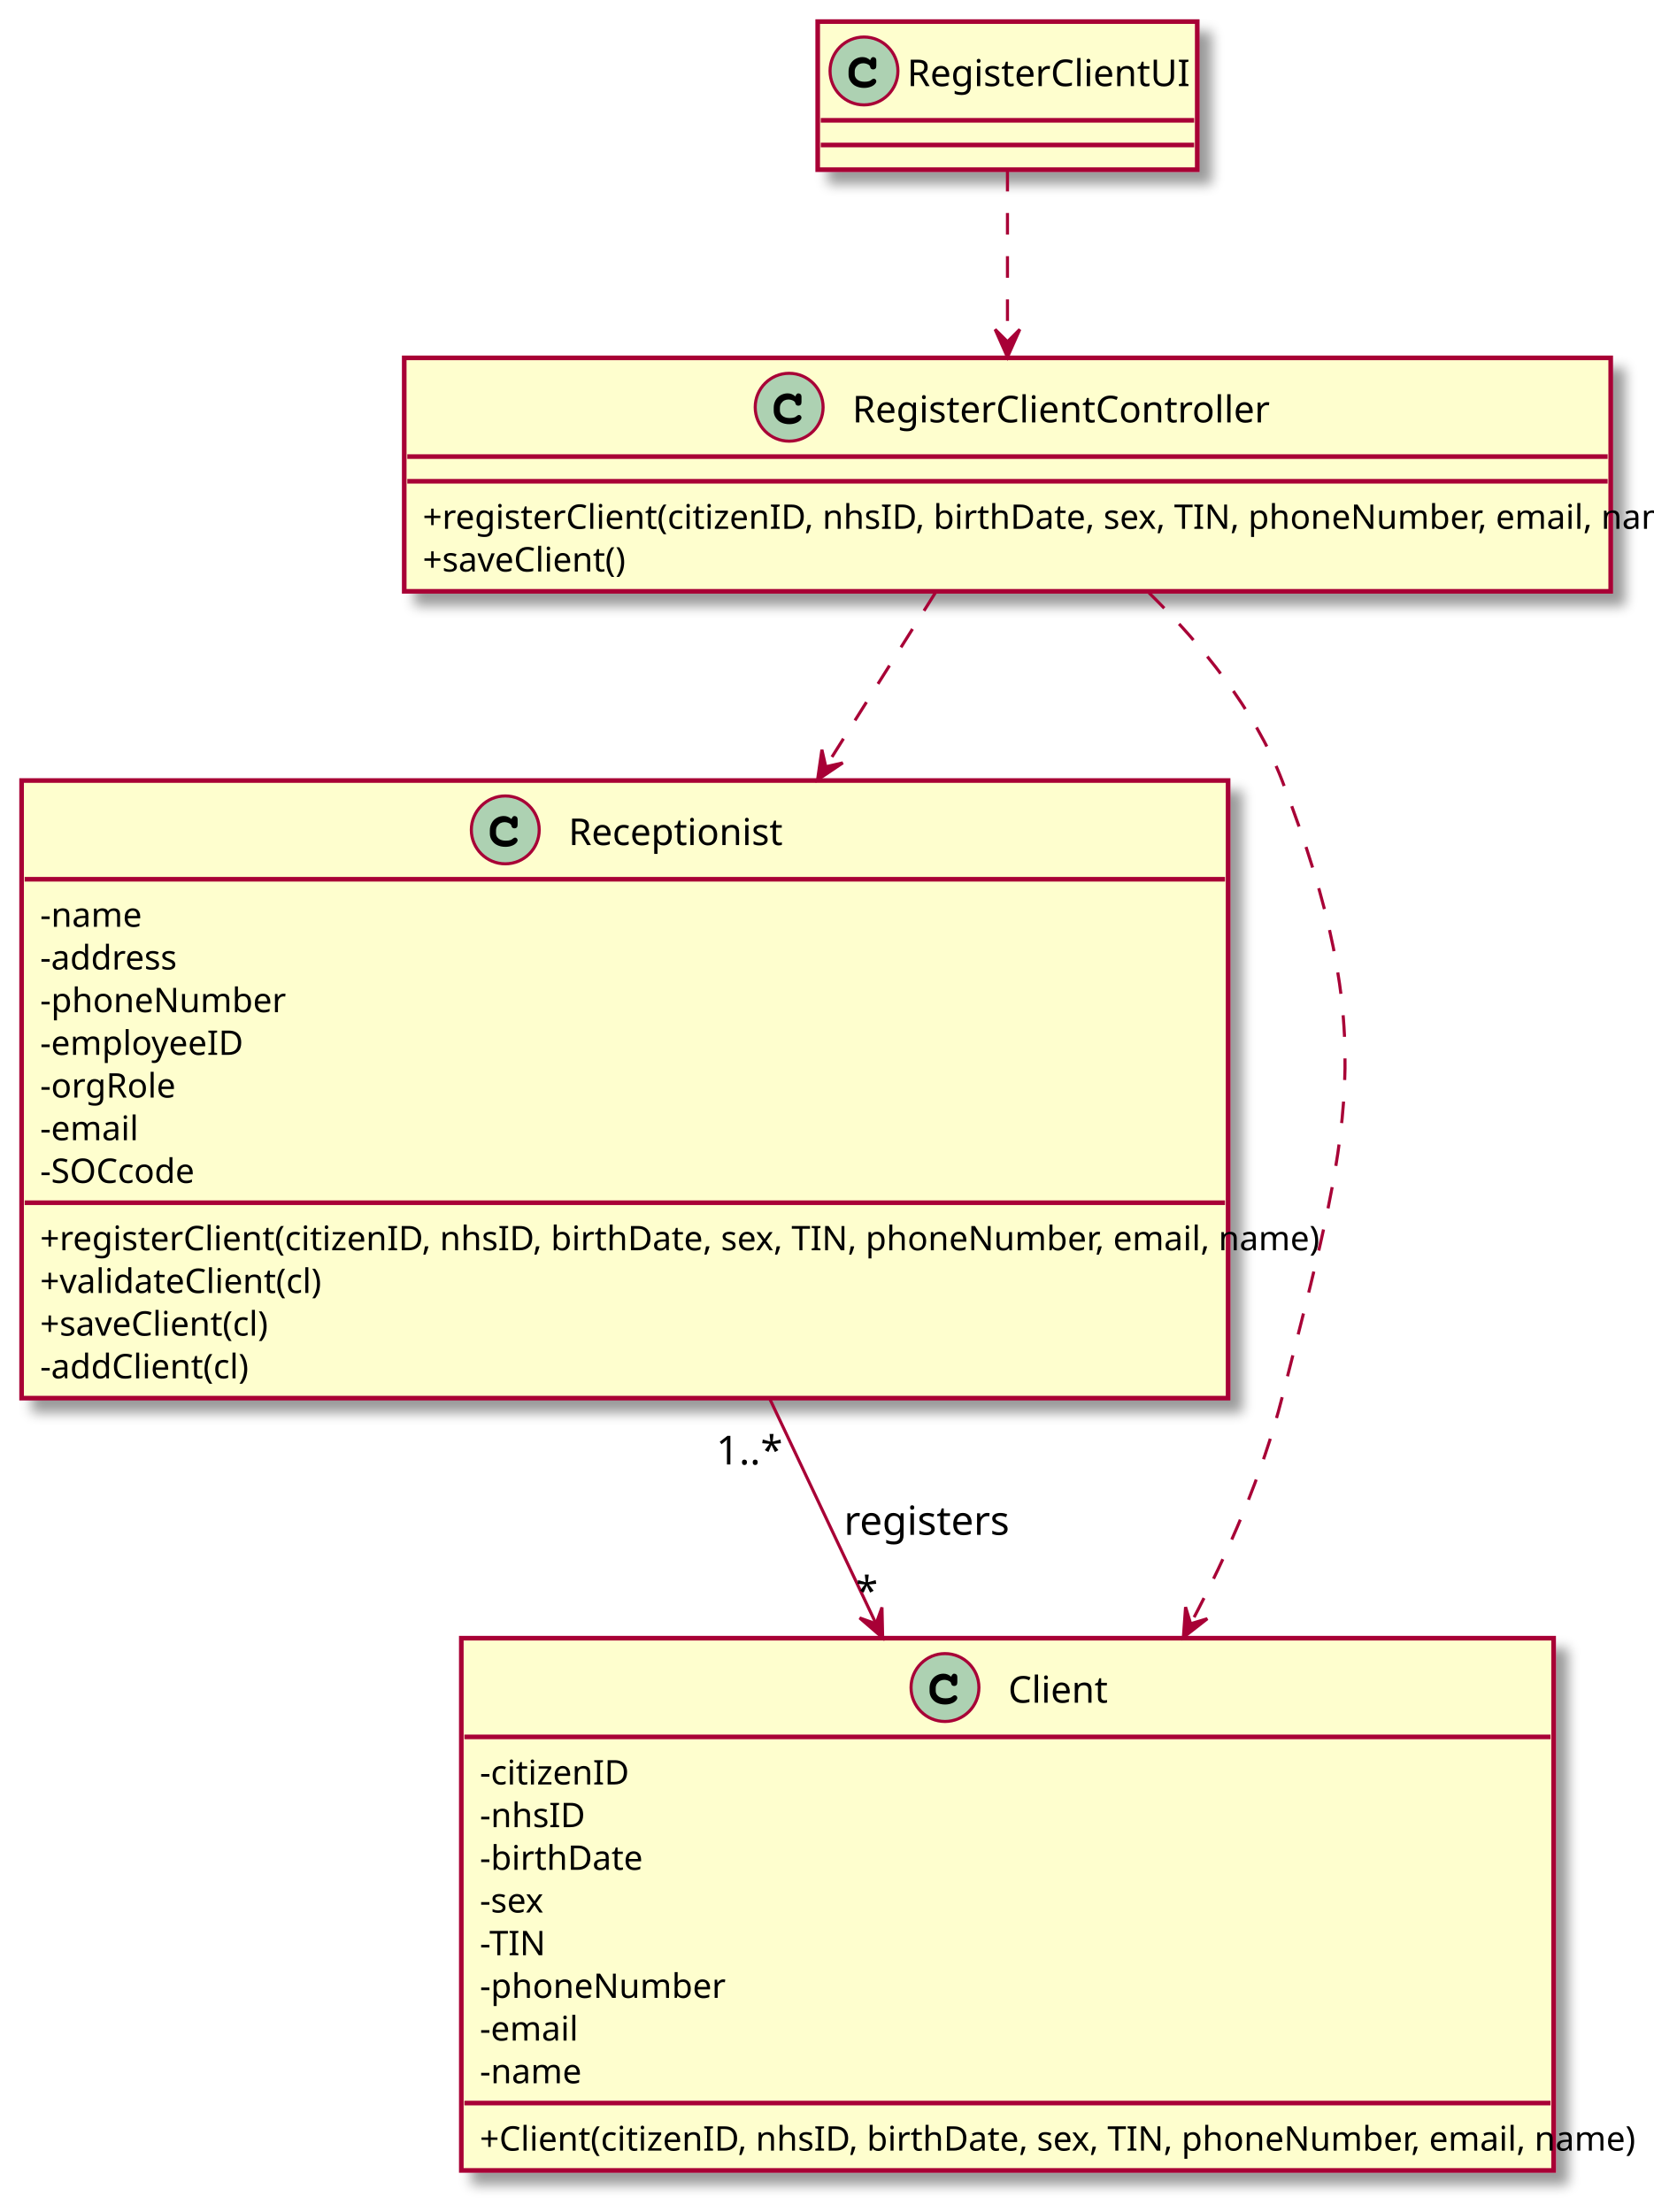
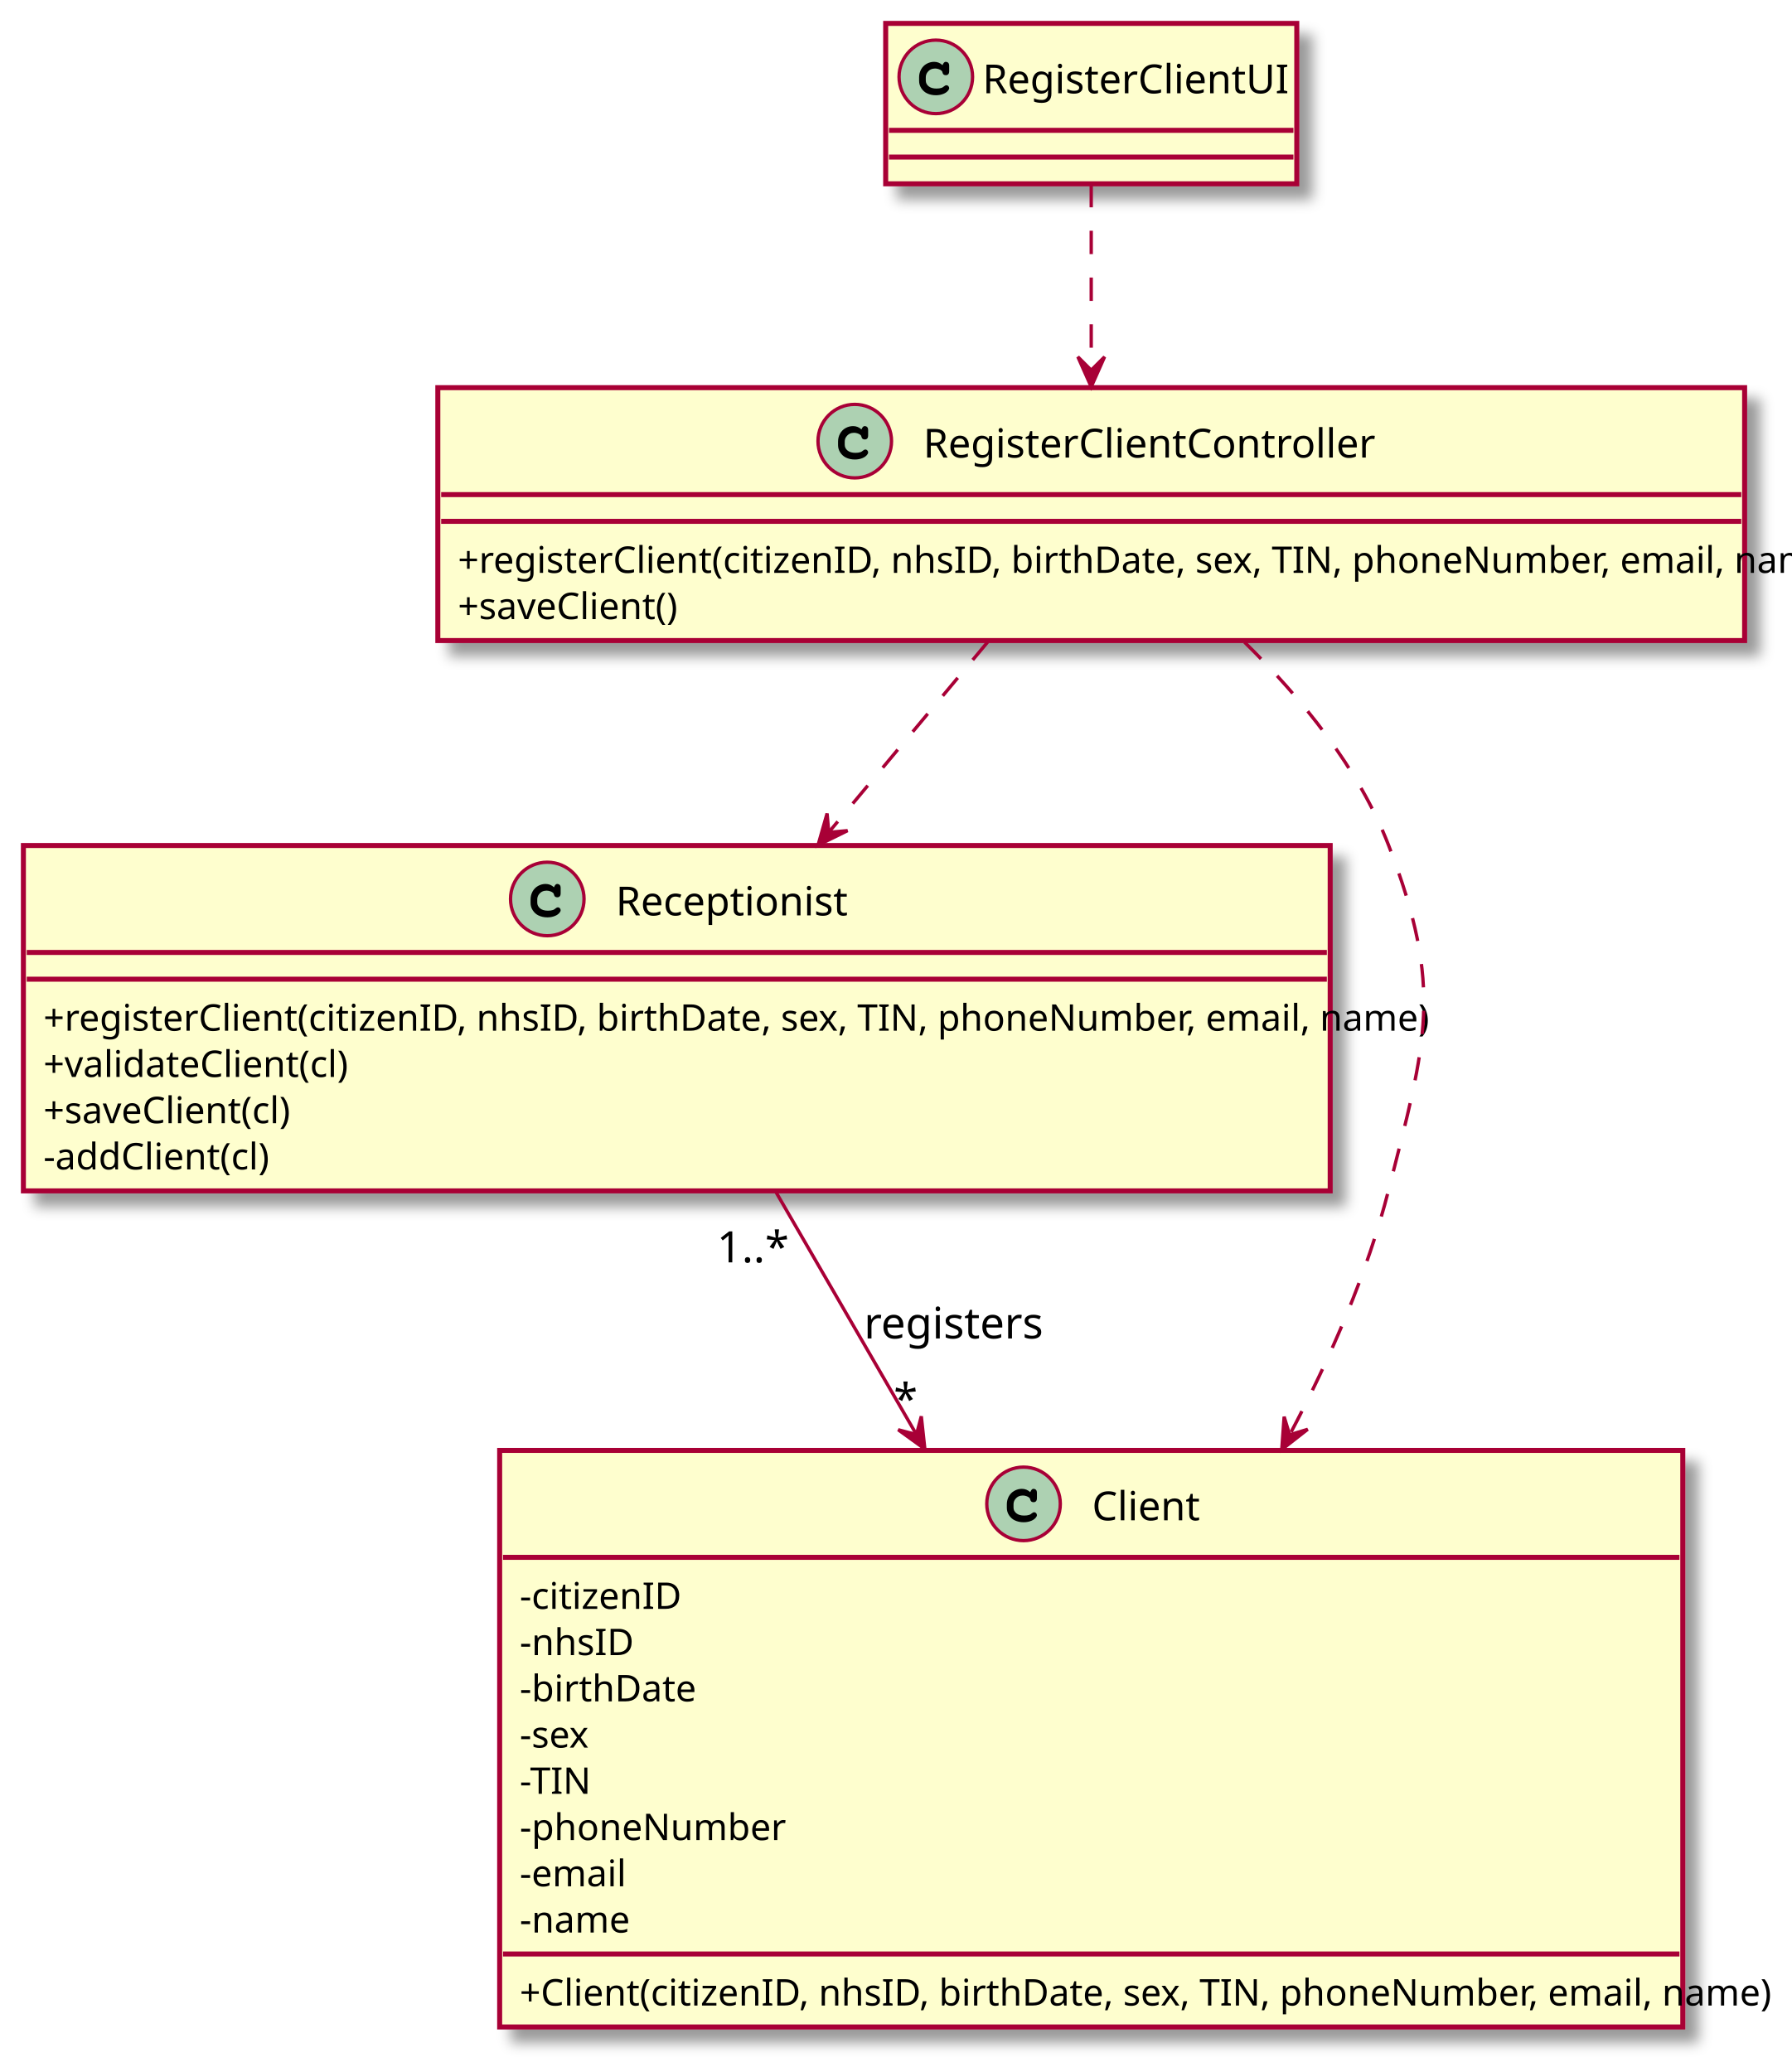
- <svg xmlns="http://www.w3.org/2000/svg" contentScriptType="application/ecmascript" contentStyleType="text/css" height="717px" preserveAspectRatio="none" style="width:536px;height:717px;" version="1.1" viewBox="0 0 536 717" width="536px" zoomAndPan="magnify">
+ <svg xmlns="http://www.w3.org/2000/svg" contentScriptType="application/ecmascript" contentStyleType="text/css" height="620px" preserveAspectRatio="none" style="width:536px;height:620px;" version="1.1" viewBox="0 0 536 620" width="536px" zoomAndPan="magnify">
  <defs>
-     <filter height="300%" id="fcxg81owgcxr" width="300%" x="-1" y="-1">
+     <filter height="300%" id="f2sqd77w93ywe" width="300%" x="-1" y="-1">
      <feGaussianBlur result="blurOut" stdDeviation="2.0" />
      <feColorMatrix in="blurOut" result="blurOut2" type="matrix" values="0 0 0 0 0 0 0 0 0 0 0 0 0 0 0 0 0 0 .4 0" />
      <feOffset dx="4.0" dy="4.0" in="blurOut2" result="blurOut3" />
      <feBlend in="SourceGraphic" in2="blurOut3" mode="normal" />
    </filter>
  </defs>
  <g>
-     <rect codeLine="4" fill="#FEFECE" filter="url(#fcxg81owgcxr)" height="200.195" id="R" style="stroke:#A80036;stroke-width:1.5;" width="391" x="7" y="253" />
+     <rect codeLine="4" fill="#FEFECE" filter="url(#f2sqd77w93ywe)" height="103.344" id="R" style="stroke:#A80036;stroke-width:1.5;" width="391" x="7" y="253" />
    <ellipse cx="163.75" cy="269" fill="#ADD1B2" rx="11" ry="11" style="stroke:#A80036;stroke-width:1.0;" />
    <path d="M165.75,265.5 Q165.953,265 166.188,264.75 Q166.422,264.5 166.688,264.5 Q167.156,264.5 167.453,264.781 Q167.75,265.062 167.75,265.719 L167.75,267.281 Q167.75,267.938 167.469,268.219 Q167.188,268.5 166.75,268.5 Q166.359,268.5 166.109,268.328 Q165.859,268.156 165.75,267.703 Q165.703,267.391 165.531,267.219 Q165.219,266.891 164.656,266.703 Q164.094,266.5 163.531,266.5 Q162.828,266.5 162.234,266.781 Q161.656,267.062 161.203,267.688 Q160.75,268.312 160.75,269.172 L160.75,270.094 Q160.75,271.125 161.594,271.812 Q162.438,272.5 163.938,272.5 Q164.828,272.5 165.453,272.297 Q165.812,272.188 166.219,271.828 Q166.484,271.625 166.625,271.562 Q166.766,271.5 166.938,271.5 Q167.266,271.5 167.5,271.766 Q167.75,272.016 167.75,272.375 Q167.75,272.719 167.406,273.125 Q166.906,273.719 166.109,274.047 Q165.062,274.5 163.781,274.5 Q162.281,274.5 161.078,273.906 Q160.109,273.438 159.422,272.422 Q158.75,271.406 158.75,270.203 L158.75,269.109 Q158.75,267.859 159.344,266.766 Q159.953,265.672 161,265.094 Q162.062,264.5 163.25,264.5 Q163.969,264.5 164.594,264.75 Q165.219,265 165.75,265.5 Z " fill="#000000" />
    <text fill="#000000" font-family="sans-serif" font-size="12" lengthAdjust="spacing" textLength="69" x="184.25" y="273.91">Receptionist</text>
    <line style="stroke:#A80036;stroke-width:1.5;" x1="8" x2="397" y1="285" y2="285" />
-     <text fill="#000000" font-family="sans-serif" font-size="11" lengthAdjust="spacing" textLength="30" x="13" y="300.419">-name</text>
-     <text fill="#000000" font-family="sans-serif" font-size="11" lengthAdjust="spacing" textLength="44" x="13" y="314.255">-address</text>
-     <text fill="#000000" font-family="sans-serif" font-size="11" lengthAdjust="spacing" textLength="71" x="13" y="328.091">-phoneNumber</text>
-     <text fill="#000000" font-family="sans-serif" font-size="11" lengthAdjust="spacing" textLength="59" x="13" y="341.927">-employeeID</text>
-     <text fill="#000000" font-family="sans-serif" font-size="11" lengthAdjust="spacing" textLength="41" x="13" y="355.763">-orgRole</text>
-     <text fill="#000000" font-family="sans-serif" font-size="11" lengthAdjust="spacing" textLength="28" x="13" y="369.599">-email</text>
-     <text fill="#000000" font-family="sans-serif" font-size="11" lengthAdjust="spacing" textLength="50" x="13" y="383.435">-SOCcode</text>
-     <line style="stroke:#A80036;stroke-width:1.5;" x1="8" x2="397" y1="389.852" y2="389.852" />
-     <text fill="#000000" font-family="sans-serif" font-size="11" lengthAdjust="spacing" textLength="379" x="13" y="405.271">+registerClient(citizenID, nhsID, birthDate, sex, TIN, phoneNumber, email, name)</text>
-     <text fill="#000000" font-family="sans-serif" font-size="11" lengthAdjust="spacing" textLength="85" x="13" y="419.106">+validateClient(cl)</text>
-     <text fill="#000000" font-family="sans-serif" font-size="11" lengthAdjust="spacing" textLength="72" x="13" y="432.942">+saveClient(cl)</text>
-     <text fill="#000000" font-family="sans-serif" font-size="11" lengthAdjust="spacing" textLength="64" x="13" y="446.778">-addClient(cl)</text>
-     <rect codeLine="35" fill="#FEFECE" filter="url(#fcxg81owgcxr)" height="172.523" id="cl" style="stroke:#A80036;stroke-width:1.5;" width="354" x="149.5" y="531" />
-     <ellipse cx="306.25" cy="547" fill="#ADD1B2" rx="11" ry="11" style="stroke:#A80036;stroke-width:1.0;" />
-     <path d="M308.25,543.5 Q308.453,543 308.688,542.75 Q308.922,542.5 309.188,542.5 Q309.656,542.5 309.953,542.781 Q310.25,543.062 310.25,543.719 L310.25,545.281 Q310.25,545.938 309.969,546.219 Q309.688,546.5 309.25,546.5 Q308.859,546.5 308.609,546.328 Q308.359,546.156 308.25,545.703 Q308.203,545.391 308.031,545.219 Q307.719,544.891 307.156,544.703 Q306.594,544.5 306.031,544.5 Q305.328,544.5 304.734,544.781 Q304.156,545.062 303.703,545.688 Q303.25,546.312 303.25,547.172 L303.25,548.094 Q303.25,549.125 304.094,549.812 Q304.938,550.5 306.438,550.5 Q307.328,550.5 307.953,550.297 Q308.312,550.188 308.719,549.828 Q308.984,549.625 309.125,549.562 Q309.266,549.5 309.438,549.5 Q309.766,549.5 310,549.766 Q310.25,550.016 310.25,550.375 Q310.25,550.719 309.906,551.125 Q309.406,551.719 308.609,552.047 Q307.562,552.5 306.281,552.5 Q304.781,552.5 303.578,551.906 Q302.609,551.438 301.922,550.422 Q301.25,549.406 301.25,548.203 L301.25,547.109 Q301.25,545.859 301.844,544.766 Q302.453,543.672 303.5,543.094 Q304.562,542.5 305.75,542.5 Q306.469,542.5 307.094,542.75 Q307.719,543 308.25,543.5 Z " fill="#000000" />
-     <text fill="#000000" font-family="sans-serif" font-size="12" lengthAdjust="spacing" textLength="32" x="326.75" y="551.91">Client</text>
-     <line style="stroke:#A80036;stroke-width:1.5;" x1="150.5" x2="502.5" y1="563" y2="563" />
-     <text fill="#000000" font-family="sans-serif" font-size="11" lengthAdjust="spacing" textLength="44" x="155.5" y="578.419">-citizenID</text>
-     <text fill="#000000" font-family="sans-serif" font-size="11" lengthAdjust="spacing" textLength="31" x="155.5" y="592.255">-nhsID</text>
-     <text fill="#000000" font-family="sans-serif" font-size="11" lengthAdjust="spacing" textLength="47" x="155.5" y="606.091">-birthDate</text>
-     <text fill="#000000" font-family="sans-serif" font-size="11" lengthAdjust="spacing" textLength="22" x="155.5" y="619.927">-sex</text>
-     <text fill="#000000" font-family="sans-serif" font-size="11" lengthAdjust="spacing" textLength="19" x="155.5" y="633.763">-TIN</text>
-     <text fill="#000000" font-family="sans-serif" font-size="11" lengthAdjust="spacing" textLength="71" x="155.5" y="647.599">-phoneNumber</text>
-     <text fill="#000000" font-family="sans-serif" font-size="11" lengthAdjust="spacing" textLength="28" x="155.5" y="661.435">-email</text>
-     <text fill="#000000" font-family="sans-serif" font-size="11" lengthAdjust="spacing" textLength="30" x="155.5" y="675.27">-name</text>
-     <line style="stroke:#A80036;stroke-width:1.5;" x1="150.5" x2="502.5" y1="681.688" y2="681.688" />
-     <text fill="#000000" font-family="sans-serif" font-size="11" lengthAdjust="spacing" textLength="342" x="155.5" y="697.106">+Client(citizenID, nhsID, birthDate, sex, TIN, phoneNumber, email, name)</text>
-     <rect codeLine="36" fill="#FEFECE" filter="url(#fcxg81owgcxr)" height="75.672" id="RCC" style="stroke:#A80036;stroke-width:1.5;" width="391" x="131" y="116" />
+     <line style="stroke:#A80036;stroke-width:1.5;" x1="8" x2="397" y1="293" y2="293" />
+     <text fill="#000000" font-family="sans-serif" font-size="11" lengthAdjust="spacing" textLength="379" x="13" y="308.419">+registerClient(citizenID, nhsID, birthDate, sex, TIN, phoneNumber, email, name)</text>
+     <text fill="#000000" font-family="sans-serif" font-size="11" lengthAdjust="spacing" textLength="85" x="13" y="322.255">+validateClient(cl)</text>
+     <text fill="#000000" font-family="sans-serif" font-size="11" lengthAdjust="spacing" textLength="72" x="13" y="336.091">+saveClient(cl)</text>
+     <text fill="#000000" font-family="sans-serif" font-size="11" lengthAdjust="spacing" textLength="64" x="13" y="349.927">-addClient(cl)</text>
+     <rect codeLine="28" fill="#FEFECE" filter="url(#f2sqd77w93ywe)" height="172.523" id="cl" style="stroke:#A80036;stroke-width:1.5;" width="354" x="149.5" y="434" />
+     <ellipse cx="306.25" cy="450" fill="#ADD1B2" rx="11" ry="11" style="stroke:#A80036;stroke-width:1.0;" />
+     <path d="M308.25,446.5 Q308.453,446 308.688,445.75 Q308.922,445.5 309.188,445.5 Q309.656,445.5 309.953,445.781 Q310.25,446.062 310.25,446.719 L310.25,448.281 Q310.25,448.938 309.969,449.219 Q309.688,449.5 309.25,449.5 Q308.859,449.5 308.609,449.328 Q308.359,449.156 308.25,448.703 Q308.203,448.391 308.031,448.219 Q307.719,447.891 307.156,447.703 Q306.594,447.5 306.031,447.5 Q305.328,447.5 304.734,447.781 Q304.156,448.062 303.703,448.688 Q303.25,449.312 303.25,450.172 L303.25,451.094 Q303.25,452.125 304.094,452.812 Q304.938,453.5 306.438,453.5 Q307.328,453.5 307.953,453.297 Q308.312,453.188 308.719,452.828 Q308.984,452.625 309.125,452.562 Q309.266,452.5 309.438,452.5 Q309.766,452.5 310,452.766 Q310.25,453.016 310.25,453.375 Q310.25,453.719 309.906,454.125 Q309.406,454.719 308.609,455.047 Q307.562,455.5 306.281,455.5 Q304.781,455.5 303.578,454.906 Q302.609,454.438 301.922,453.422 Q301.25,452.406 301.25,451.203 L301.25,450.109 Q301.25,448.859 301.844,447.766 Q302.453,446.672 303.5,446.094 Q304.562,445.5 305.75,445.5 Q306.469,445.5 307.094,445.75 Q307.719,446 308.25,446.5 Z " fill="#000000" />
+     <text fill="#000000" font-family="sans-serif" font-size="12" lengthAdjust="spacing" textLength="32" x="326.75" y="454.91">Client</text>
+     <line style="stroke:#A80036;stroke-width:1.5;" x1="150.5" x2="502.5" y1="466" y2="466" />
+     <text fill="#000000" font-family="sans-serif" font-size="11" lengthAdjust="spacing" textLength="44" x="155.5" y="481.419">-citizenID</text>
+     <text fill="#000000" font-family="sans-serif" font-size="11" lengthAdjust="spacing" textLength="31" x="155.5" y="495.255">-nhsID</text>
+     <text fill="#000000" font-family="sans-serif" font-size="11" lengthAdjust="spacing" textLength="47" x="155.5" y="509.091">-birthDate</text>
+     <text fill="#000000" font-family="sans-serif" font-size="11" lengthAdjust="spacing" textLength="22" x="155.5" y="522.927">-sex</text>
+     <text fill="#000000" font-family="sans-serif" font-size="11" lengthAdjust="spacing" textLength="19" x="155.5" y="536.763">-TIN</text>
+     <text fill="#000000" font-family="sans-serif" font-size="11" lengthAdjust="spacing" textLength="71" x="155.5" y="550.599">-phoneNumber</text>
+     <text fill="#000000" font-family="sans-serif" font-size="11" lengthAdjust="spacing" textLength="28" x="155.5" y="564.435">-email</text>
+     <text fill="#000000" font-family="sans-serif" font-size="11" lengthAdjust="spacing" textLength="30" x="155.5" y="578.27">-name</text>
+     <line style="stroke:#A80036;stroke-width:1.5;" x1="150.5" x2="502.5" y1="584.688" y2="584.688" />
+     <text fill="#000000" font-family="sans-serif" font-size="11" lengthAdjust="spacing" textLength="342" x="155.5" y="600.106">+Client(citizenID, nhsID, birthDate, sex, TIN, phoneNumber, email, name)</text>
+     <rect codeLine="29" fill="#FEFECE" filter="url(#f2sqd77w93ywe)" height="75.672" id="RCC" style="stroke:#A80036;stroke-width:1.5;" width="391" x="131" y="116" />
    <ellipse cx="255.75" cy="132" fill="#ADD1B2" rx="11" ry="11" style="stroke:#A80036;stroke-width:1.0;" />
    <path d="M257.75,128.5 Q257.953,128 258.188,127.75 Q258.422,127.5 258.688,127.5 Q259.156,127.5 259.453,127.781 Q259.75,128.062 259.75,128.719 L259.75,130.281 Q259.75,130.938 259.469,131.219 Q259.188,131.5 258.75,131.5 Q258.359,131.5 258.109,131.328 Q257.859,131.156 257.75,130.703 Q257.703,130.391 257.531,130.219 Q257.219,129.891 256.656,129.703 Q256.094,129.5 255.531,129.5 Q254.828,129.5 254.234,129.781 Q253.656,130.062 253.203,130.688 Q252.75,131.312 252.75,132.172 L252.75,133.094 Q252.75,134.125 253.594,134.812 Q254.438,135.5 255.938,135.5 Q256.828,135.5 257.453,135.297 Q257.812,135.188 258.219,134.828 Q258.484,134.625 258.625,134.562 Q258.766,134.5 258.938,134.5 Q259.266,134.5 259.5,134.766 Q259.75,135.016 259.75,135.375 Q259.75,135.719 259.406,136.125 Q258.906,136.719 258.109,137.047 Q257.062,137.5 255.781,137.5 Q254.281,137.5 253.078,136.906 Q252.109,136.438 251.422,135.422 Q250.75,134.406 250.75,133.203 L250.75,132.109 Q250.75,130.859 251.344,129.766 Q251.953,128.672 253,128.094 Q254.062,127.5 255.25,127.5 Q255.969,127.5 256.594,127.75 Q257.219,128 257.75,128.5 Z " fill="#000000" />
    <text fill="#000000" font-family="sans-serif" font-size="12" lengthAdjust="spacing" textLength="133" x="276.25" y="136.91">RegisterClientController</text>
    <line style="stroke:#A80036;stroke-width:1.5;" x1="132" x2="521" y1="148" y2="148" />
    <line style="stroke:#A80036;stroke-width:1.5;" x1="132" x2="521" y1="156" y2="156" />
    <text fill="#000000" font-family="sans-serif" font-size="11" lengthAdjust="spacing" textLength="379" x="137" y="171.419">+registerClient(citizenID, nhsID, birthDate, sex, TIN, phoneNumber, email, name)</text>
    <text fill="#000000" font-family="sans-serif" font-size="11" lengthAdjust="spacing" textLength="64" x="137" y="185.255">+saveClient()</text>
-     <rect codeLine="34" fill="#FEFECE" filter="url(#fcxg81owgcxr)" height="48" id="RCUI" style="stroke:#A80036;stroke-width:1.5;" width="123" x="265" y="7" />
+     <rect codeLine="27" fill="#FEFECE" filter="url(#f2sqd77w93ywe)" height="48" id="RCUI" style="stroke:#A80036;stroke-width:1.5;" width="123" x="265" y="7" />
    <ellipse cx="280" cy="23" fill="#ADD1B2" rx="11" ry="11" style="stroke:#A80036;stroke-width:1.0;" />
    <path d="M282,19.5 Q282.203,19 282.438,18.75 Q282.672,18.5 282.938,18.5 Q283.406,18.5 283.703,18.781 Q284,19.062 284,19.719 L284,21.281 Q284,21.938 283.719,22.219 Q283.438,22.5 283,22.5 Q282.609,22.5 282.359,22.328 Q282.109,22.156 282,21.703 Q281.953,21.391 281.781,21.219 Q281.469,20.891 280.906,20.703 Q280.344,20.5 279.781,20.5 Q279.078,20.5 278.484,20.781 Q277.906,21.062 277.453,21.688 Q277,22.312 277,23.172 L277,24.094 Q277,25.125 277.844,25.812 Q278.688,26.5 280.188,26.5 Q281.078,26.5 281.703,26.297 Q282.062,26.188 282.469,25.828 Q282.734,25.625 282.875,25.562 Q283.016,25.5 283.188,25.5 Q283.516,25.5 283.75,25.766 Q284,26.016 284,26.375 Q284,26.719 283.656,27.125 Q283.156,27.719 282.359,28.047 Q281.312,28.5 280.031,28.5 Q278.531,28.5 277.328,27.906 Q276.359,27.438 275.672,26.422 Q275,25.406 275,24.203 L275,23.109 Q275,21.859 275.594,20.766 Q276.203,19.672 277.25,19.094 Q278.312,18.5 279.5,18.5 Q280.219,18.5 280.844,18.75 Q281.469,19 282,19.5 Z " fill="#000000" />
    <text fill="#000000" font-family="sans-serif" font-size="12" lengthAdjust="spacing" textLength="91" x="294" y="27.91">RegisterClientUI</text>
    <line style="stroke:#A80036;stroke-width:1.5;" x1="266" x2="387" y1="39" y2="39" />
    <line style="stroke:#A80036;stroke-width:1.5;" x1="266" x2="387" y1="47" y2="47" />
-     <path codeLine="37" d="M326.5,55.04 C326.5,70.71 326.5,91.91 326.5,110.58 " fill="none" id="RCUI-to-RCC" style="stroke:#A80036;stroke-width:1.0;stroke-dasharray:7.0,7.0;" />
+     <path codeLine="30" d="M326.5,55.04 C326.5,70.71 326.5,91.91 326.5,110.58 " fill="none" id="RCUI-to-RCC" style="stroke:#A80036;stroke-width:1.0;stroke-dasharray:7.0,7.0;" />
    <polygon fill="#A80036" points="326.5,115.77,330.5,106.77,326.5,110.77,322.5,106.77,326.5,115.77" style="stroke:#A80036;stroke-width:1.0;" />
-     <path codeLine="38" d="M372.38,192.17 C389.32,208.79 406.56,229.85 415.5,253 C447.53,335.92 437.43,366.86 415.5,453 C409.15,477.96 398.13,503.22 385.96,526.18 " fill="none" id="RCC-to-cl" style="stroke:#A80036;stroke-width:1.0;stroke-dasharray:7.0,7.0;" />
-     <polygon fill="#A80036" points="383.51,530.74,391.278,524.685,385.865,526.329,384.221,520.917,383.51,530.74" style="stroke:#A80036;stroke-width:1.0;" />
-     <path codeLine="39" d="M303.18,192.05 C292.96,208.29 280.41,228.23 267.68,248.45 " fill="none" id="RCC-to-R" style="stroke:#A80036;stroke-width:1.0;stroke-dasharray:7.0,7.0;" />
-     <polygon fill="#A80036" points="264.96,252.77,273.135,247.278,267.62,248.536,266.362,243.021,264.96,252.77" style="stroke:#A80036;stroke-width:1.0;" />
-     <path codeLine="40" d="M249.38,453.24 C260.7,477.2 272.73,502.67 283.84,526.19 " fill="none" id="R-to-cl" style="stroke:#A80036;stroke-width:1.0;" />
-     <polygon fill="#A80036" points="286.05,530.87,285.83,521.024,283.918,526.347,278.594,524.436,286.05,530.87" style="stroke:#A80036;stroke-width:1.0;" />
-     <text fill="#000000" font-family="sans-serif" font-size="13" lengthAdjust="spacing" textLength="50" x="273.5" y="497.495">registers</text>
-     <text fill="#000000" font-family="sans-serif" font-size="13" lengthAdjust="spacing" textLength="20" x="232.088" y="474.69">1..*</text>
-     <text fill="#000000" font-family="sans-serif" font-size="13" lengthAdjust="spacing" textLength="5" x="277.359" y="520.268">*</text>
+     <path codeLine="31" d="M372.38,192.17 C389.32,208.79 406.56,229.85 415.5,253 C432,295.7 426.79,311.64 415.5,356 C409.15,380.96 398.13,406.22 385.96,429.18 " fill="none" id="RCC-to-cl" style="stroke:#A80036;stroke-width:1.0;stroke-dasharray:7.0,7.0;" />
+     <polygon fill="#A80036" points="383.51,433.74,391.278,427.685,385.865,429.329,384.221,423.917,383.51,433.74" style="stroke:#A80036;stroke-width:1.0;" />
+     <path codeLine="32" d="M295.53,192.09 C281.26,209.18 264.03,229.81 248.3,248.65 " fill="none" id="RCC-to-R" style="stroke:#A80036;stroke-width:1.0;stroke-dasharray:7.0,7.0;" />
+     <polygon fill="#A80036" points="244.76,252.89,253.602,248.553,247.968,249.055,247.466,243.42,244.76,252.89" style="stroke:#A80036;stroke-width:1.0;" />
+     <path codeLine="33" d="M231.89,356.22 C244.49,377.97 259.62,404.07 274.04,428.96 " fill="none" id="R-to-cl" style="stroke:#A80036;stroke-width:1.0;" />
+     <polygon fill="#A80036" points="276.72,433.59,275.658,423.798,274.209,429.267,268.741,427.817,276.72,433.59" style="stroke:#A80036;stroke-width:1.0;" />
+     <text fill="#000000" font-family="sans-serif" font-size="13" lengthAdjust="spacing" textLength="50" x="258.5" y="400.495">registers</text>
+     <text fill="#000000" font-family="sans-serif" font-size="13" lengthAdjust="spacing" textLength="20" x="214.495" y="377.74">1..*</text>
+     <text fill="#000000" font-family="sans-serif" font-size="13" lengthAdjust="spacing" textLength="5" x="267.391" y="423.26">*</text>
  </g>
</svg>
